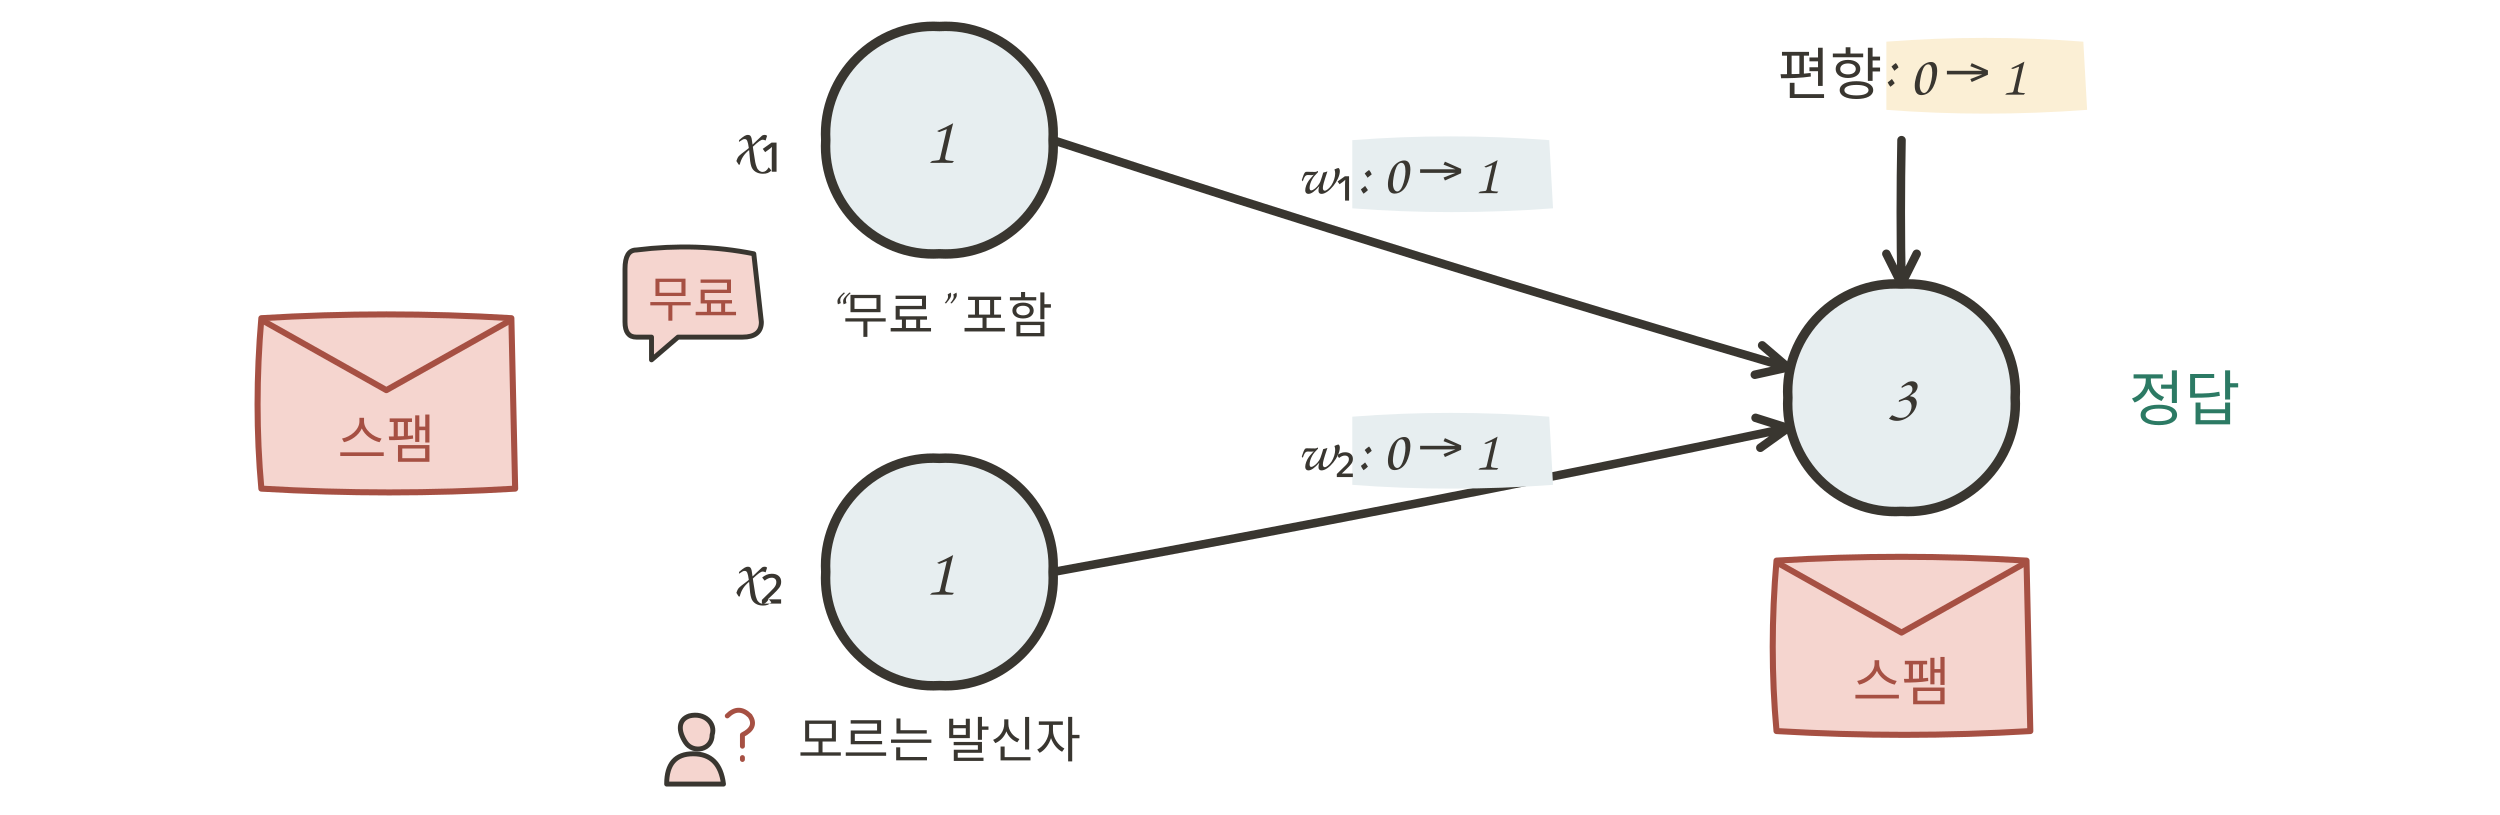
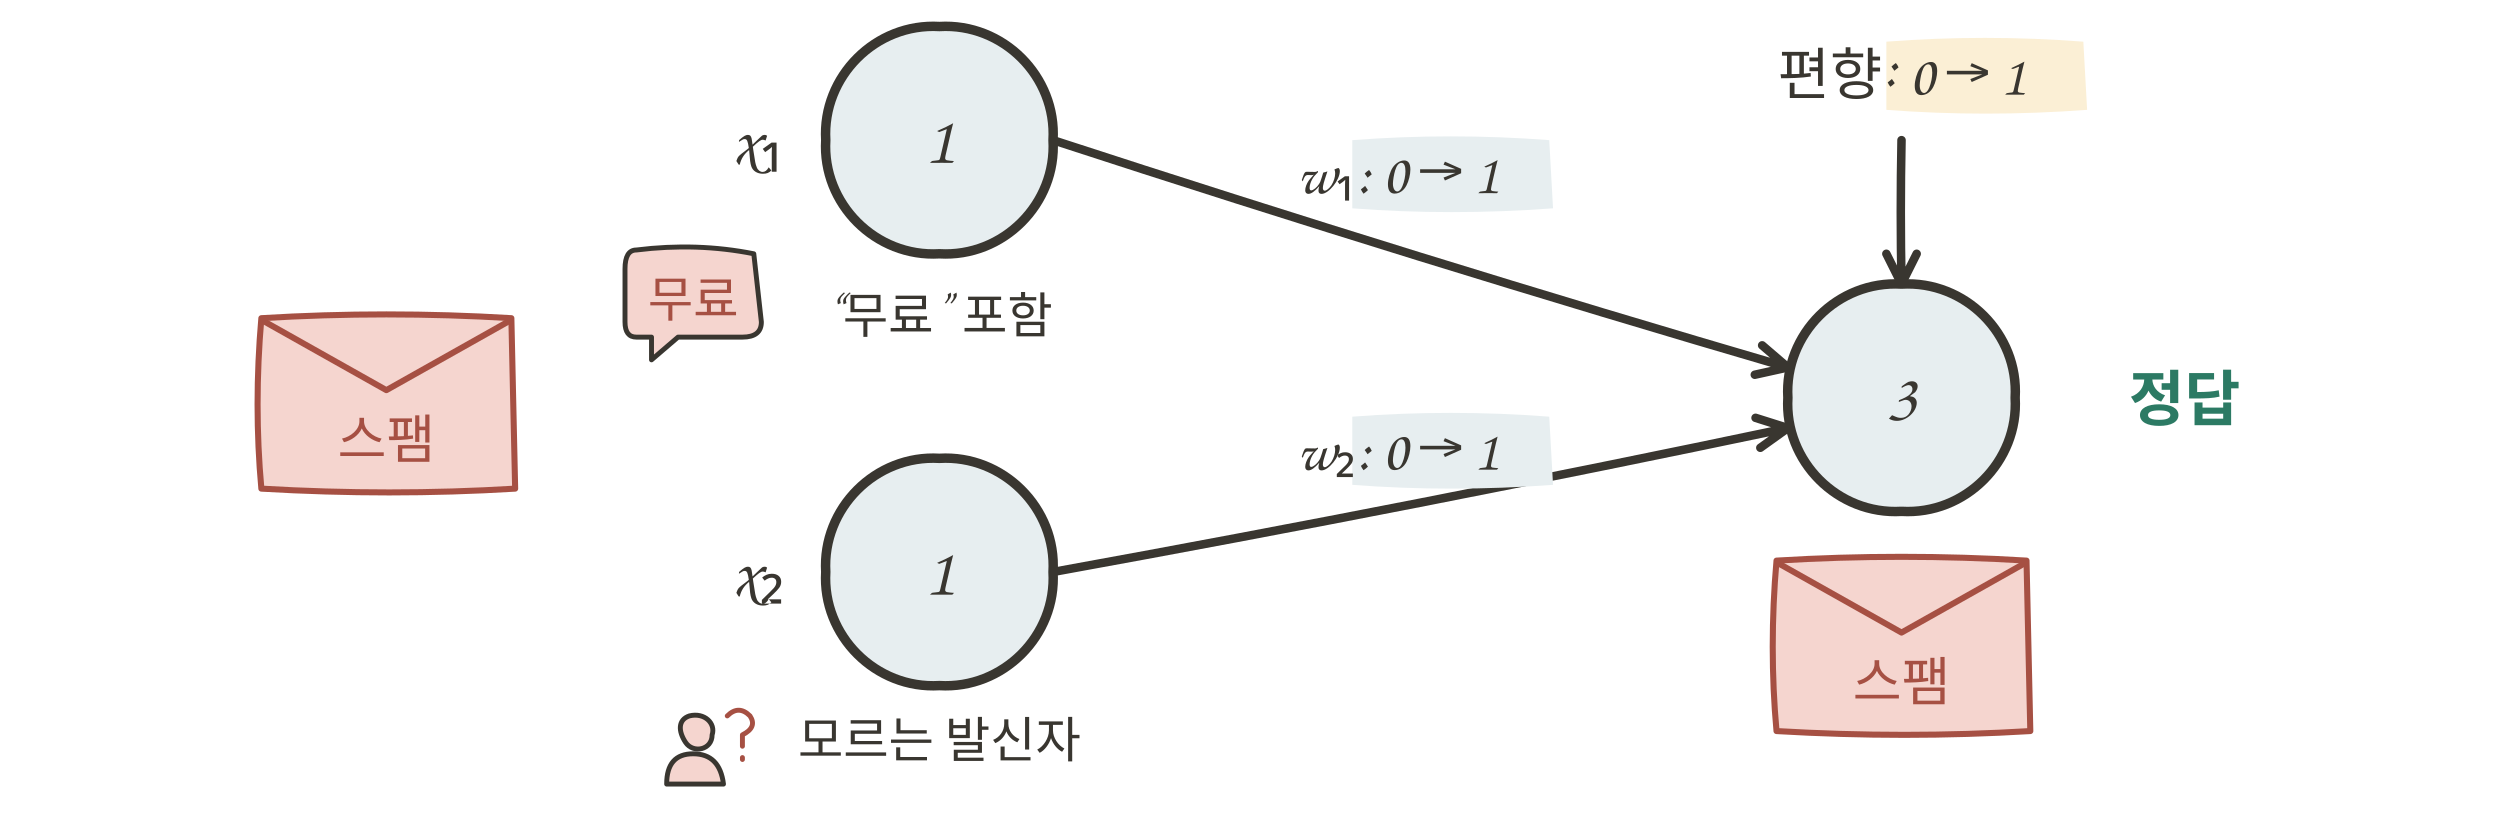
<svg xmlns="http://www.w3.org/2000/svg" width="660" height="215" viewBox="0 45 660 215" role="img" aria-labelledby="title desc">
  <g transform="translate(62 0)">
    <g fill="none" stroke-linecap="round">
      <path stroke="#393630" stroke-width="2.25" d="M216 82 Q312.5 113.5 410 142 M403.21 136.17 L410 142 L401.27 143.93" stroke-linecap="round" stroke-linejoin="round" />
      <path stroke="#393630" stroke-width="2.25" d="M216 196 Q312.5 178.5 410 158 M401.47 155.31 L410 158 L402.73 163.21" stroke-linecap="round" stroke-linejoin="round" />
      <path stroke="#393630" stroke-width="2.25" d="M440 82 Q439.62 101 440 120 M444.00 112.00 L440 120 L436.00 112.00" stroke-linecap="round" stroke-linejoin="round" />
    </g>
    <g fill="#e7eef0" stroke="#393630" stroke-width="2.5">
      <g transform="translate(45 0)">
        <path d="M141 52 C157.8 51 172 65.2 171 82 C172 98.8 157.8 113 141 112 C124.2 113 110 98.8 111 82 C110 65.2 124.2 51 141 52 Z" stroke-linecap="round" stroke-linejoin="round" />
      </g>
      <g transform="translate(45 0)">
        <path d="M141 166 C157.8 165 172 179.2 171 196 C172 212.8 157.8 227 141 226 C124.2 227 110 212.8 111 196 C110 179.2 124.2 165 141 166 Z" stroke-linecap="round" stroke-linejoin="round" />
      </g>
      <path d="M440 120 C456.8 119 471 133.2 470 150 C471 166.8 456.8 181 440 180 C423.2 181 409 166.8 410 150 C409 133.2 423.2 119 440 120 Z" stroke-linecap="round" stroke-linejoin="round" />
    </g>
    <g fill="#393630" font-family="Chalkboard SE, Segoe Print, Apple SD Gothic Neo, Noto Sans KR, Malgun Gothic, cursive" text-anchor="middle">
      <text x="186" y="88" font-size="18">1</text>
      <text x="186" y="202" font-size="18">1</text>
      <text x="440" y="156" font-size="18">3</text>
    </g>
    <g transform="translate(45 0)" stroke="#393630" stroke-width="1.3" stroke-linecap="round" stroke-linejoin="round">
      <path d="M61 111 Q77 109 92 112 L94 130 Q94 134 89 134 L72 134 L65 140 L65 134 L61 134 Q58 134 58 130 L58 116 Q58 111 61 111 Z" fill="#f5d5cf" />
      <text x="76" y="123" dominant-baseline="central" text-anchor="middle" font-family="Apple SD Gothic Neo, Noto Sans KR, Malgun Gothic, sans-serif" font-size="13" font-weight="400" fill="#a65043" stroke="none">무료</text>
      <path d="M75 234 C79 233 82 236 81 239 C81 243 76 244 74 241 C72 238 72 235 75 234 Z" fill="#f5d5cf" />
      <path d="M69 252 Q69 244 76 244 Q83 244 84 252 Z" fill="#f5d5cf" />
      <path d="M85 234 Q88 231 91 234 Q93 237 89 239 L89 242 M89 245 L89 245.5" fill="none" stroke="#a65043" />
    </g>
    <g fill="#393630" font-family="Chalkboard SE, Segoe Print, Apple SD Gothic Neo, Noto Sans KR, Malgun Gothic, cursive">
      <text x="145" y="88" font-size="18" text-anchor="end">x₁</text>
      <text x="186" y="131" font-size="13" text-anchor="middle">“무료” 포함</text>
      <text x="145" y="202" font-size="18" text-anchor="end">x₂</text>
      <text x="186" y="245" font-size="13" text-anchor="middle">모르는 발신자</text>
    </g>
    <g fill="#e7eef0">
      <path d="M295 82 Q321 80 347 82 L348 100 Q321 102 295 100 Z" />
      <path d="M295 155 Q321 153 347 155 L348 173 Q321 175 295 173 Z" />
    </g>
    <path d="M436 56 Q462 54 488 56 L489 74 Q462 76 436 74 Z" fill="#fbefd5" />
    <g font-family="Chalkboard SE, Segoe Print, Apple SD Gothic Neo, Noto Sans KR, Malgun Gothic, cursive" font-size="15" font-weight="400" text-anchor="middle">
      <text x="307" y="96" fill="#393630">w₁: <tspan>0 → 1</tspan>
      </text>
      <text x="307" y="169" fill="#393630">w₂: <tspan>0 → 1</tspan>
      </text>
      <text x="440" y="70" fill="#393630">편향: <tspan>0 → 1</tspan>
      </text>
    </g>
    <g font-family="Chalkboard SE, Segoe Print, Apple SD Gothic Neo, Noto Sans KR, Malgun Gothic, cursive" font-weight="400">
      <g text-anchor="middle">
        <g stroke="#a65043" stroke-width="1.6" stroke-linecap="round" stroke-linejoin="round">
          <path d="M7 129 Q40 127 73 129 L74 174 Q41 176 7 174 Q5 152 7 129 Z" fill="#f5d5cf" />
          <path d="M8 130 L40 148 L72 130" fill="none" />
        </g>
        <text x="40" y="166" fill="#a65043" font-family="Apple SD Gothic Neo, Noto Sans KR, Malgun Gothic, sans-serif" font-size="14">스팸</text>
      </g>
      <g text-anchor="middle">
        <g stroke="#a65043" stroke-width="1.6" stroke-linecap="round" stroke-linejoin="round">
          <path d="M407 193 Q440 191 473 193 L474 238 Q441 240 407 238 Q405 216 407 193 Z" fill="#f5d5cf" />
          <path d="M408 194 L440 212 L472 194" fill="none" />
        </g>
        <text x="440" y="230" fill="#a65043" font-family="Apple SD Gothic Neo, Noto Sans KR, Malgun Gothic, sans-serif" font-size="14">스팸</text>
      </g>
-       <text x="500" y="156" fill="#2c7a64" font-size="16">정답</text>
+       <text x="500" y="156" fill="#2c7a64" font-size="16" font-weight="700">정답</text>
    </g>
  </g>
</svg>
